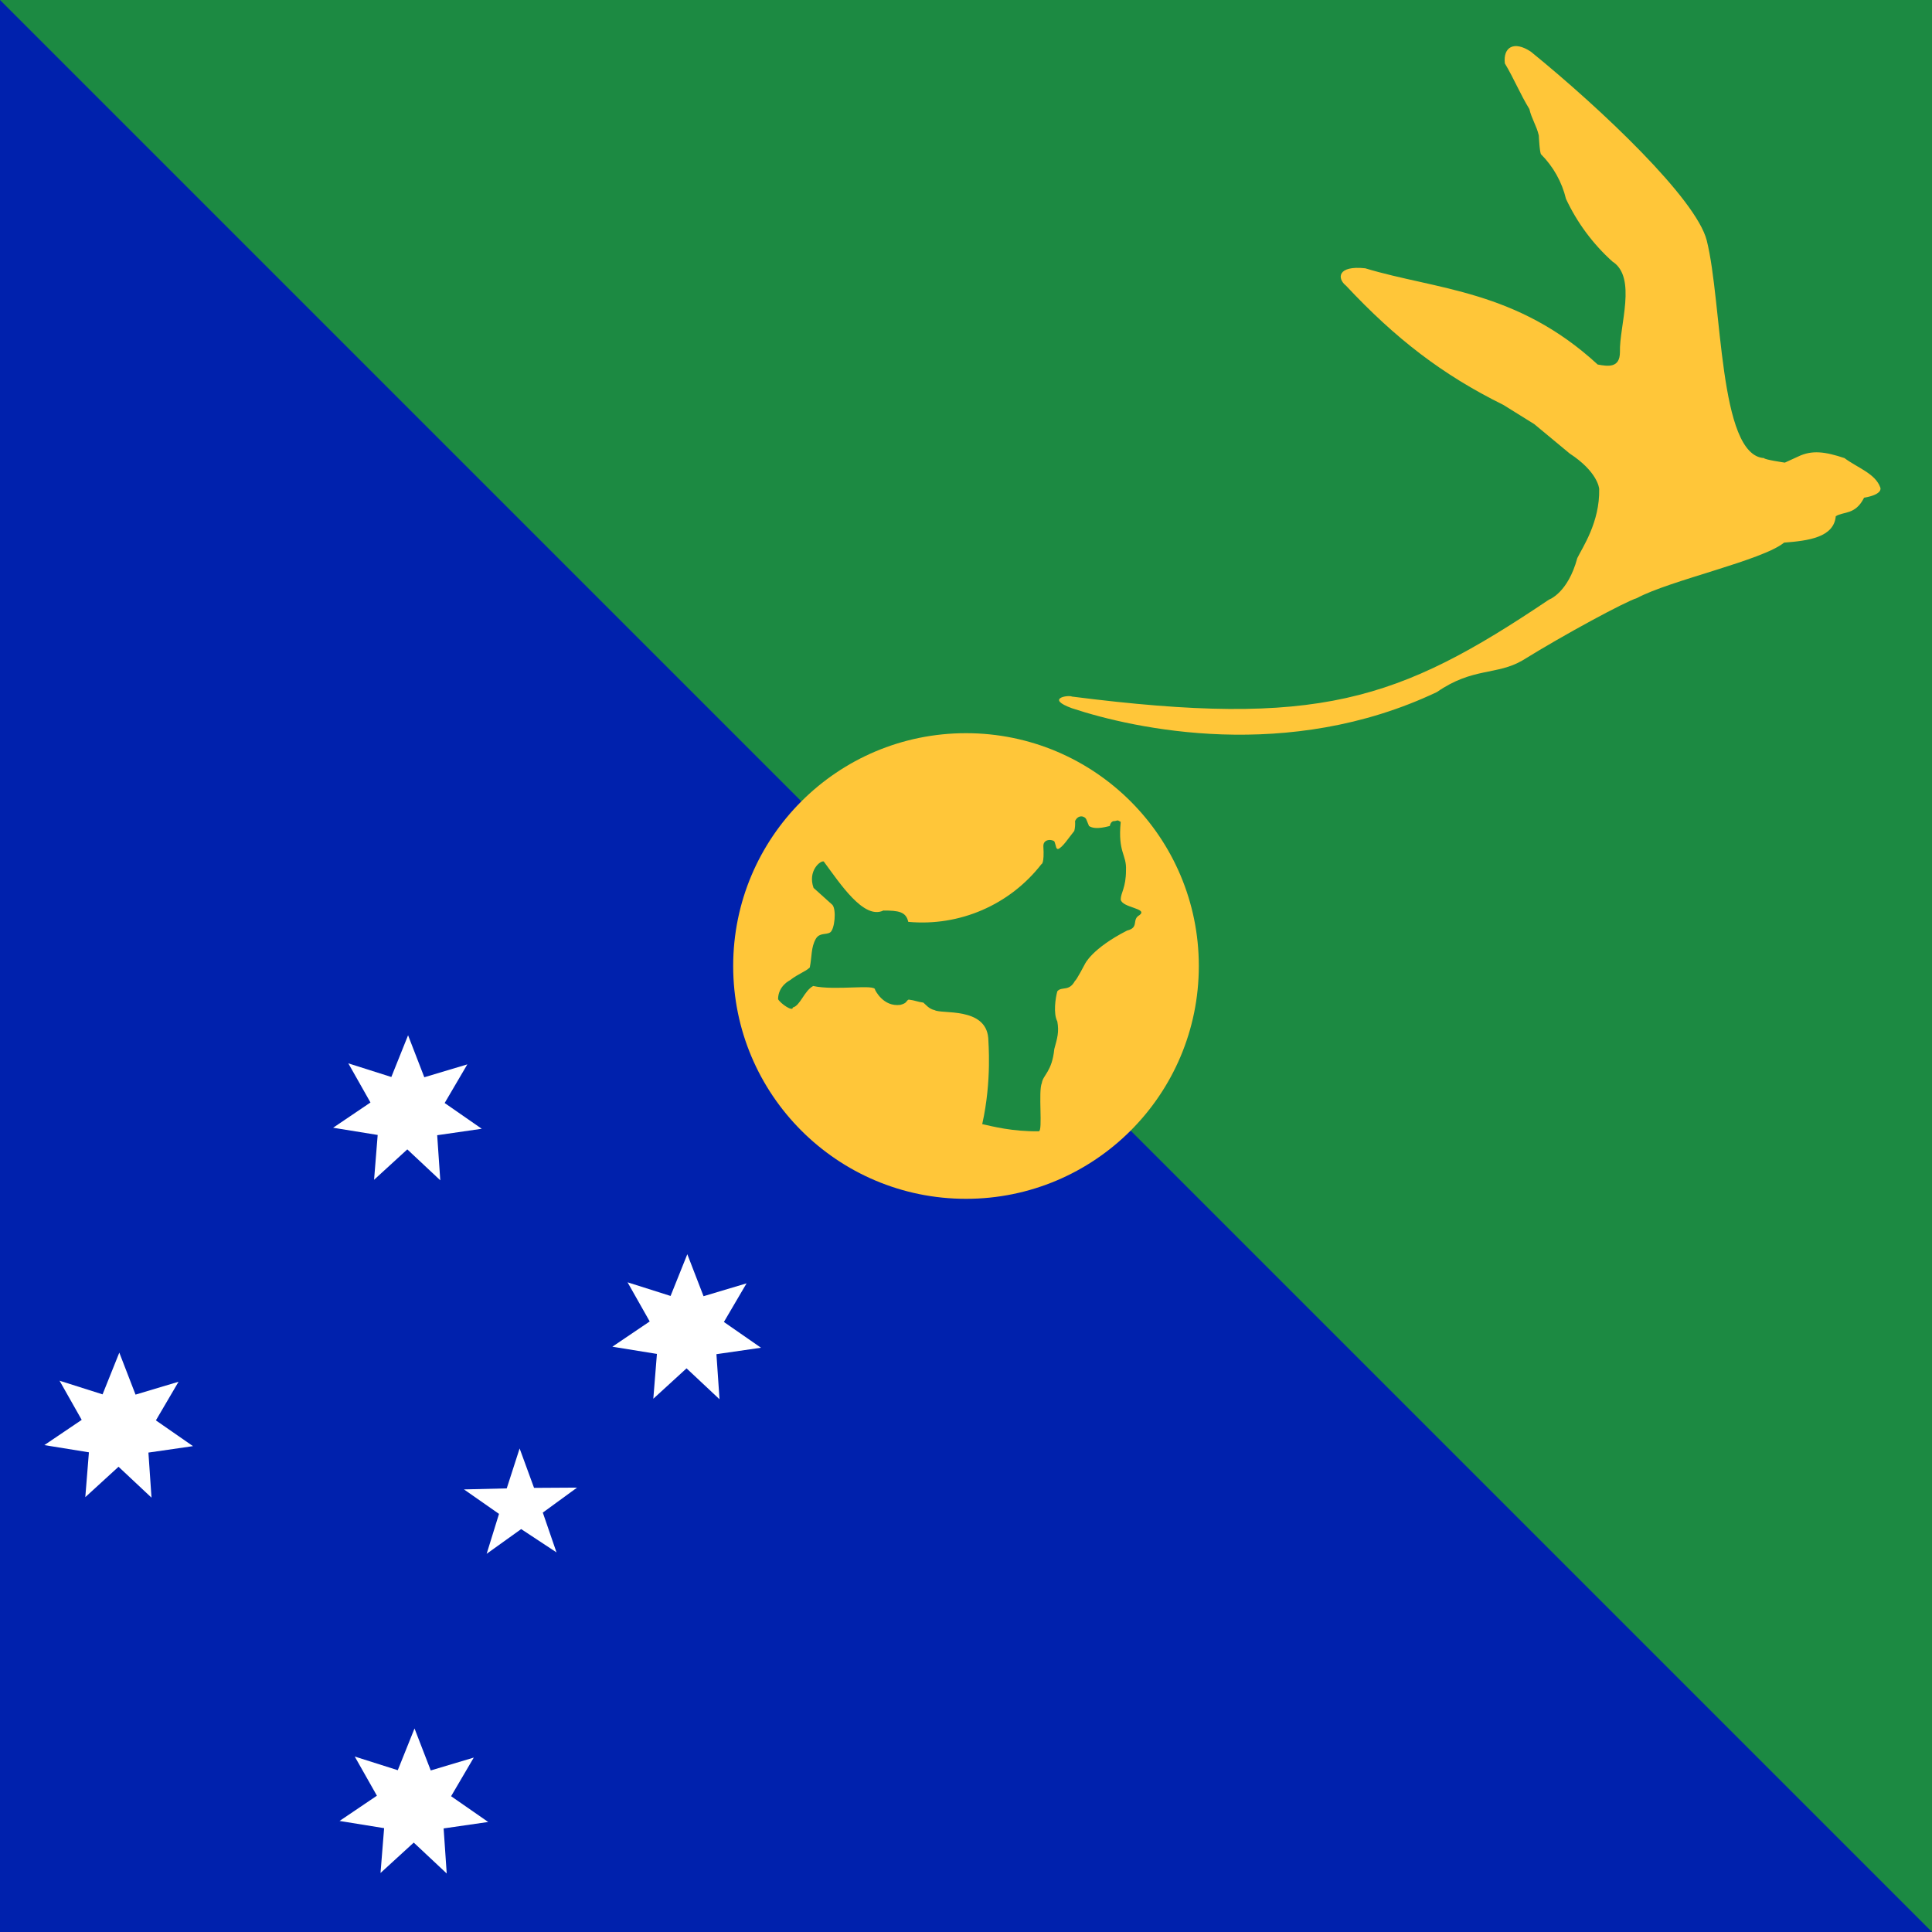
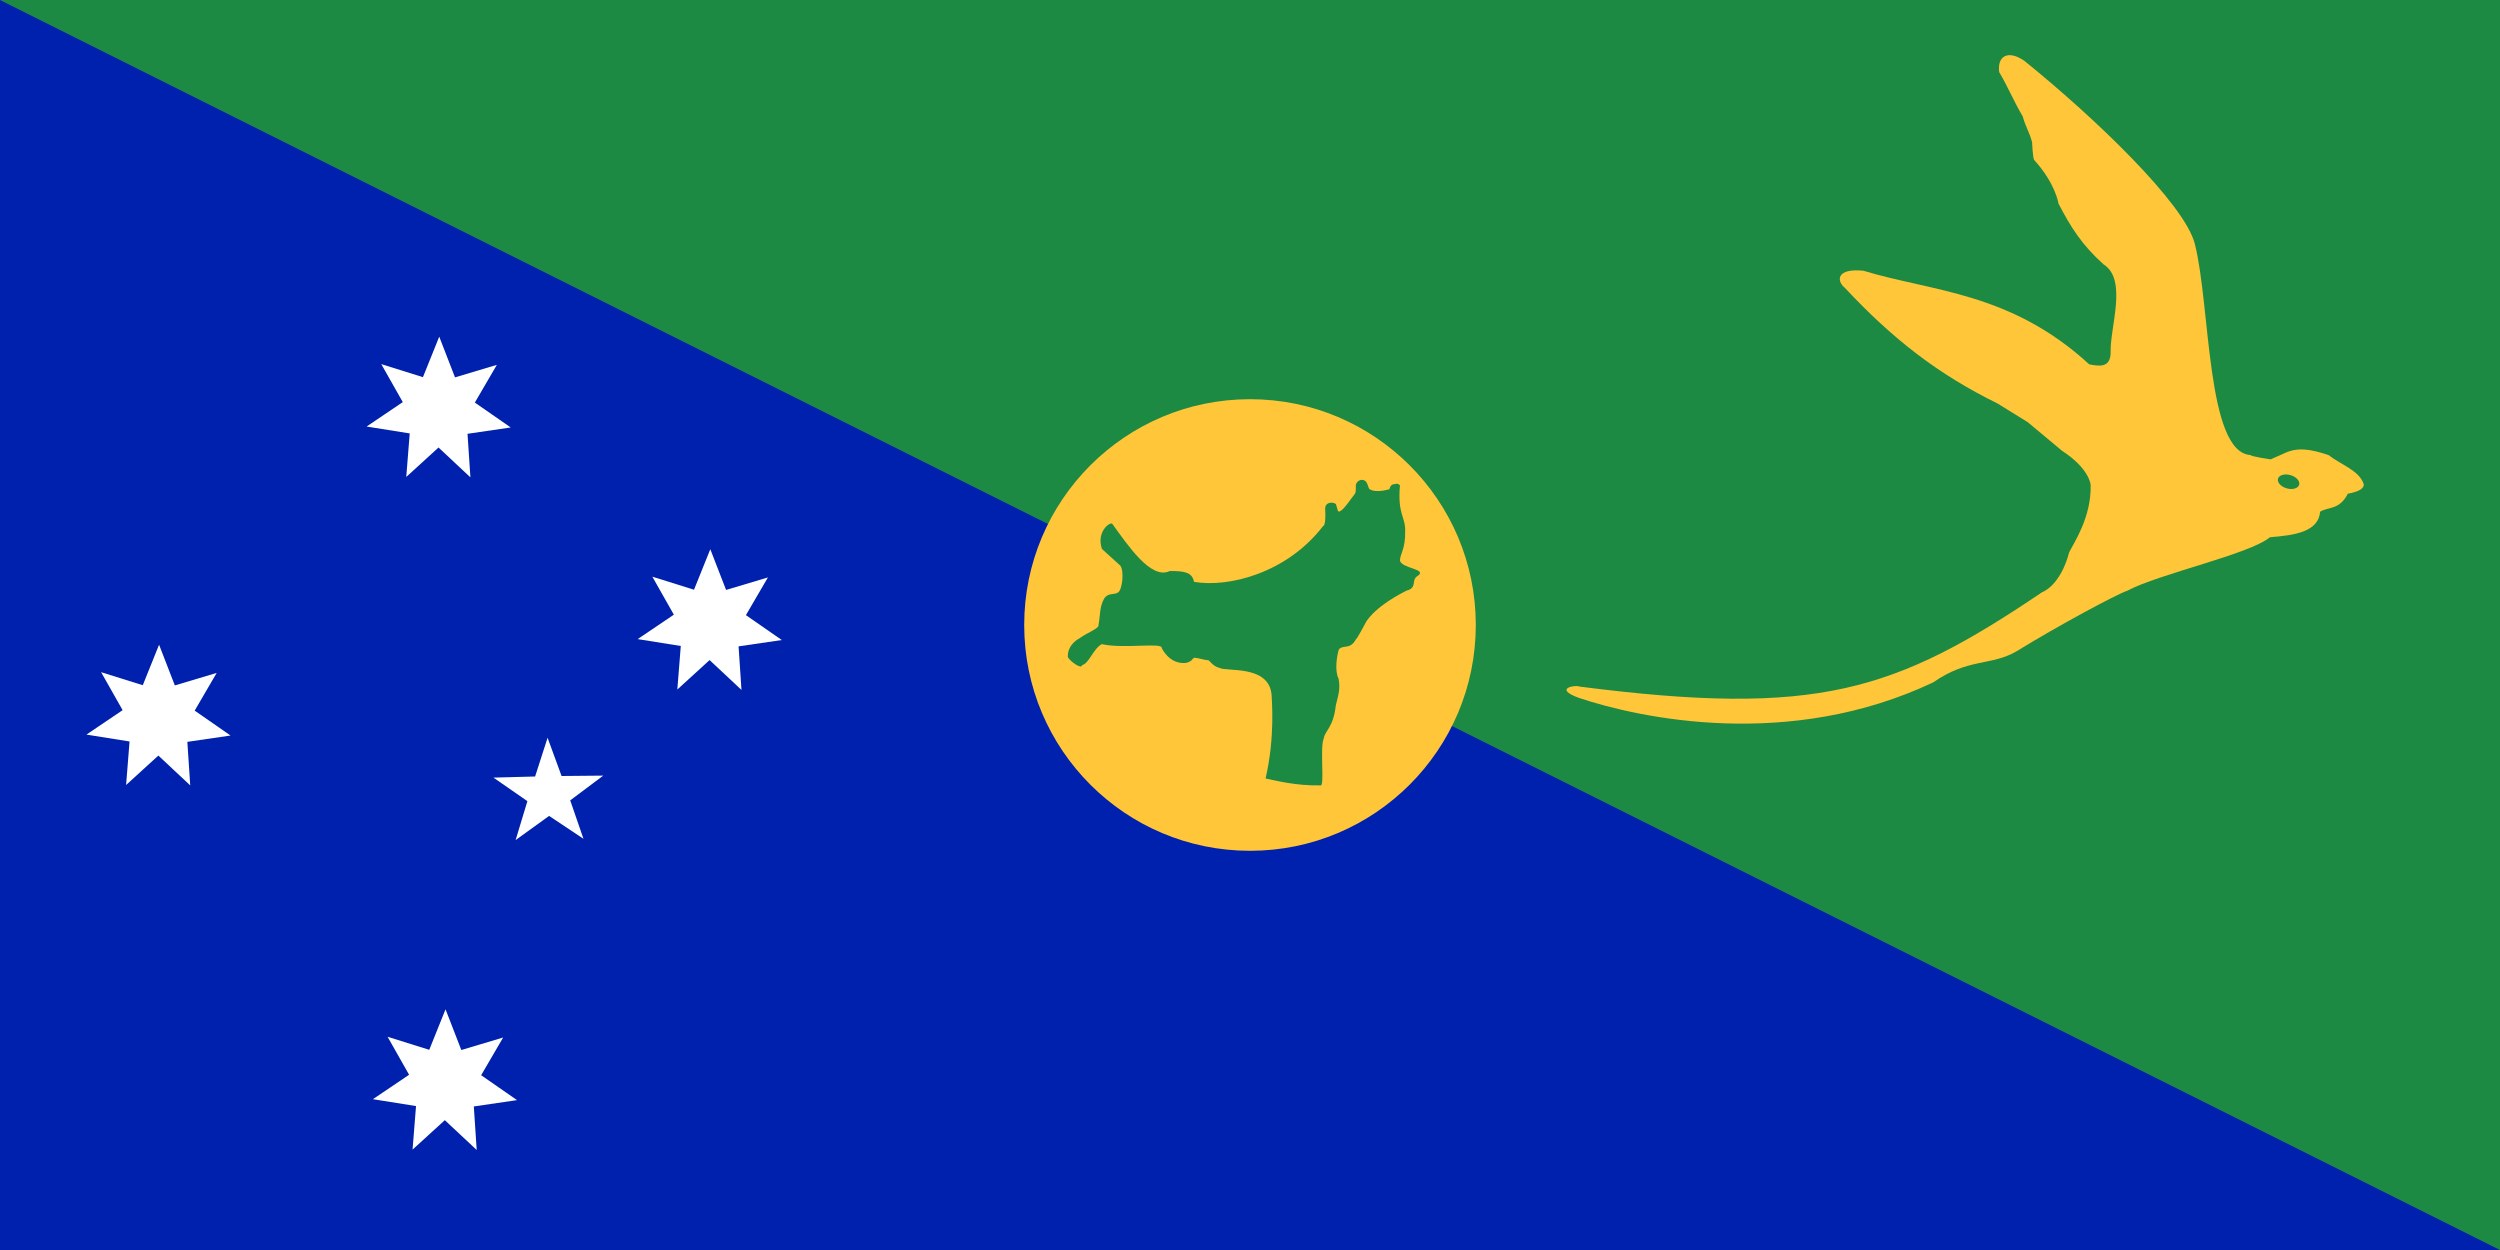
- <svg xmlns="http://www.w3.org/2000/svg" xmlns:xlink="http://www.w3.org/1999/xlink" id="flag-icons-cx" viewBox="0 0 512 512">
-   <path fill="#0021ad" d="M0 0h512v512H0z" />
-   <path fill="#1c8a42" d="M0 0h512v512z" />
-   <circle cx="256" cy="256" r="61.7" fill="#ffc639" />
-   <path fill="#1c8a42" d="M218.3 228.3c4.3 5.8 10.6 15.5 15.8 13 4 0 6 .3 6.6 3A40 40 0 0 0 276 229s.8 0 .5-4.8c0-2.2 3-1.7 3-1 .4 1 .3 1.8.9 1.8 1.2-.4 2.9-3.1 4.3-4.8q.3-1.2.2-2.6c.8-1.8 2.6-1.4 3-.4l.7 1.7c1.8 1.2 5.2 0 5.5 0 .3-1.5 1.3-1.3 1.3-1.3 1.2-.3.7-.2 1.6.2-.8 8.2 1.6 8.6 1.4 12.8 0 4.7-1.4 6-1.4 7.8.4 2.2 7.3 2.3 5 4.1-2.2 1.2 0 3.3-3.3 4.1-9.4 4.8-11.2 8.9-11.2 8.9s-2.3 4.4-2.6 4.4c-1.6 3-3.5 1.4-4.7 2.8-.5 1.8-1.1 5.9 0 8 .5 2.8 0 4.4-.8 7.3-.6 6-3 6.9-3.3 9-1 2.2.3 12.8-.8 12.8-7 .1-12.3-1.3-15-1.9 2.6-11.6 1.6-21.8 1.6-22.8-.7-8.3-12.4-6.3-14.2-7.4-1.5-.3-2.4-1.5-3-2-1.6-.2-2.2-.6-3.9-.8-.8.4-.3.9-2.2 1.4-4.6.6-6.7-4-6.7-4 .2-1.6-10.5.3-16.4-1-2.4 1.3-3.4 5.2-5.4 5.7 0 1.2-3.2-1-3.9-2.2 0-3.5 3.1-5 3.1-5 2.5-1.9 4-2.2 5.3-3.4.6-3 .3-5.3 1.6-7.6 1-1.7 2.7-1 3.8-1.7 1.2-.8 1.7-6 .6-7.3l-5-4.5c-1.6-4.5 1.8-7.3 2.7-7" />
-   <path fill="#ffc639" d="M452.3 63.7c-2.8-11-27.9-34.8-46.6-50-4.5-3-7.4-1.2-6.9 3.1 2.4 4 4.1 8.2 6.5 12.1.6 2.6 1.9 4.4 2.5 7 0 0 .2 4.5.6 5a25 25 0 0 1 6.6 11.8 52 52 0 0 0 12.3 16.6c6.6 4.2 1.8 17.1 2 24 0 4.3-3.2 3.8-5.9 3.3-21.5-19.8-42.8-19.8-61.6-25.5-7.4-.8-7.5 2.7-5.1 4.6 13.1 14 25.5 23.6 41.7 31.6l8.2 5.1 9.4 7.8c7.2 4.7 7.8 9 7.8 9.4.2 8.8-4.5 15.6-5.8 18.3-2.5 9.3-7.5 11-7.5 11-40.1 27-61.2 34-126.4 25.7-1-.5-7.2.5 0 3.1 16.6 5.5 57.3 14.4 96.7-4.3 9.5-6.6 15.9-4.4 22.7-8.4 11.3-7 27.3-15.6 30.3-16.5 8.7-4.7 33.3-10 39-14.7 6.5-.5 13.2-1.4 13.7-7 2.1-1.3 5.2-.3 7.5-4.9 5.2-.9 4.3-2.7 4.3-2.7-1.3-3.7-6-5.2-9.5-7.8-5.1-1.7-8.6-2.2-12.3-.4l-3.5 1.6s-5.5-.8-5.5-1.2c-12.1-.7-11-41-15.2-57.7" />
-   <path fill="#1c8a42" d="M542.5 217.8a3 1.9 16 1 1-5.8-1.8 3 1.9 16 0 1 5.8 1.8" />
-   <g fill="#fff" transform="translate(-11.8 182.4)scale(.68267)">
-     <path id="cx-a" d="m188.2 191-12.8-12-12.9 11.8 1.4-17.4-17.3-2.8 14.5-9.8-8.6-15.2 16.7 5.3 6.5-16.2L182 151l16.7-5-8.8 15 14.4 10-17.3 2.5z" />
-     <path d="m233.4 335.5-13.8-9.1-13.4 9.6 4.8-15.5-13.6-9.5 16.6-.4 5-15.5 5.6 15.3 16.7-.1L228 320l5.3 15.4z" />
-     <use xlink:href="#cx-a" width="100%" height="100%" x="2.5" y="269.1" />
-     <use xlink:href="#cx-a" width="100%" height="100%" x="-112.1" y="123.2" />
-     <use xlink:href="#cx-a" width="100%" height="100%" x="108.4" y="85" />
+ <svg xmlns="http://www.w3.org/2000/svg" xmlns:xlink="http://www.w3.org/1999/xlink" viewBox="0 0 1000 500">
+   <rect width="1000" height="500" fill="#0021ad" />
+   <path d="M0,0H1000V500z" fill="#1c8a42" />
+   <circle cx="500" cy="250" r="90.32" fill="#ffc639" />
+   <path fill="#1c8a42" d="m444.84,209.43c6.179,8.477,15.542,22.689,23.072,18.979,5.876,0.02,8.91,0.433,9.706,4.344,13.859,2.359,37.153-3.487,51.647-22.366,0,0,1.22,0.161,0.796-7.015,0.081-3.125,4.274-2.5,4.374-1.482,0.585,1.552,0.484,2.711,1.27,2.752,1.784-0.595,4.223-4.596,6.269-7.136,0.554-1.119,0.252-2.298,0.383-3.709,1.079-2.651,3.77-2.076,4.334-0.685,0.514,0.897,0.524,1.583,1.028,2.479,2.732,1.824,7.66,0.121,8.043,0.121,0.484-2.228,1.915-2.016,1.915-2.016,1.824-0.403,1.109-0.242,2.308,0.383-1.058,12.005,2.359,12.539,2.076,18.697,0.121,6.874-2.076,8.829-2.076,11.45,0.695,3.205,10.835,3.316,7.267,6.027-3.135,1.673,0.01,4.808-4.707,6.027-13.728,6.965-16.359,12.942-16.359,12.942s-3.447,6.511-3.83,6.511c-2.298,4.344-5.211,1.976-6.834,4.092-0.806,2.661-1.714,8.557-0.101,11.622,0.806,4.213-0.101,6.511-1.109,10.724-0.907,8.789-4.395,10.12-4.798,13.204-1.613,3.296,0.343,18.778-1.189,18.778-10.22,0.202-18.052-1.955-22.094-2.762,3.941-16.984,2.409-31.901,2.409-33.433-1.008-12.146-18.193-9.192-20.824-10.805-2.177-0.464-3.548-2.238-4.314-3.004-2.429-0.262-3.336-0.816-5.765-1.068-1.21,0.605-0.484,1.23-3.185,2.066-6.854,0.827-9.878-5.977-9.878-5.977,0.333-2.288-15.411,0.464-23.969-1.522-3.508,1.955-5.04,7.741-7.912,8.426-0.081,1.794-4.727-1.472-5.665-3.236-0.192-5.13,4.475-7.398,4.475-7.398,3.709-2.611,5.907-3.034,7.691-4.838,0.897-4.465,0.443-7.771,2.349-11.128,1.613-2.56,3.991-1.361,5.604-2.51,1.734-1.149,2.469-8.668,0.867-10.724,0,0-6.935-6.259-7.318-6.642-2.258-6.471,2.641-10.644,4.042-10.17z" />
+   <path fill="#ffc639" d="m877.93,97.555c-4.092-16.194-40.721-51.071-68.247-73.265-6.572-4.477-10.855-1.81-9.999,4.573,3.427,5.716,5.997,12,9.424,17.716,0.958,3.81,2.762,6.477,3.719,10.286,0,0,0.282,6.573,0.857,7.144,8.568,9.433,9.716,17.432,9.716,17.432,4.949,9.526,9.334,16.478,18.002,24.29,9.716,6.098,2.57,25.047,2.853,35.147,0,6.38-4.566,5.624-8.567,4.858-31.528-28.958-62.774-29.049-90.301-37.435-10.765-1.139-10.956,4.002-7.428,6.854,19.242,20.582,37.334,34.582,61.151,46.294,4.002,2.479,8.003,4.959,12.005,7.439,4.566,3.81,9.142,7.62,13.708,11.43,10.573,6.854,11.44,13.143,11.44,13.708,0.282,12.861-6.582,22.86-8.578,26.861-3.608,13.637-10.855,16.006-10.855,16.006-58.874,39.723-89.737,50.004-185.18,37.717-1.431-0.756-10.573,0.766,0,4.576,24.291,8.094,83.961,21.076,141.69-6.259,13.859-9.716,23.132-6.531,33.171-12.347,16.49-10.17,40.035-22.83,44.319-24.251,12.861-6.864,48.865-14.575,57.16-21.439,9.515-0.766,19.393-2.016,20.058-10.2,3.125-2.026,7.701-0.544,11.097-7.217,7.549-1.31,6.279-4.012,6.279-4.012-1.905-5.332-8.961-7.529-14-11.43-7.439-2.479-12.579-3.246-18.012-0.575-1.714,0.766-3.427,1.522-5.141,2.288,0,0-8.003-1.149-8.003-1.714-17.78-0.978-16.046-59.902-22.336-84.478z" />
+   <path fill="#1c8a42" d="m919.63,194.01a4.402,2.751,15.947,0,1,-8.396,-2.637,4.402,2.751,15.947,0,1,8.396,2.637z" />
+   <g fill="#fff">
+     <path id="s" d="m188.16,190.94-12.751-11.936-12.904,11.77,1.383-17.405-17.249-2.753,14.475-9.774-8.606-15.197,16.668,5.22,6.518-16.204,6.31,16.287,16.734-5.007-8.8,15.086,14.348,9.959-17.283,2.531,1.159,17.424z" />
+     <path d="m233.39,335.53-13.752-9.167-13.391,9.664,4.712-15.568-13.582-9.415,16.667-0.445,4.988-15.496,5.595,15.299,16.667-0.155-13.21,9.902,5.307,15.382z" />
+     <use xlink:href="#s" x="2.522" y="269.061" />
+     <use xlink:href="#s" x="-112.066" y="123.223" />
+     <use xlink:href="#s" x="108.427" y="85.027" />
  </g>
</svg>
